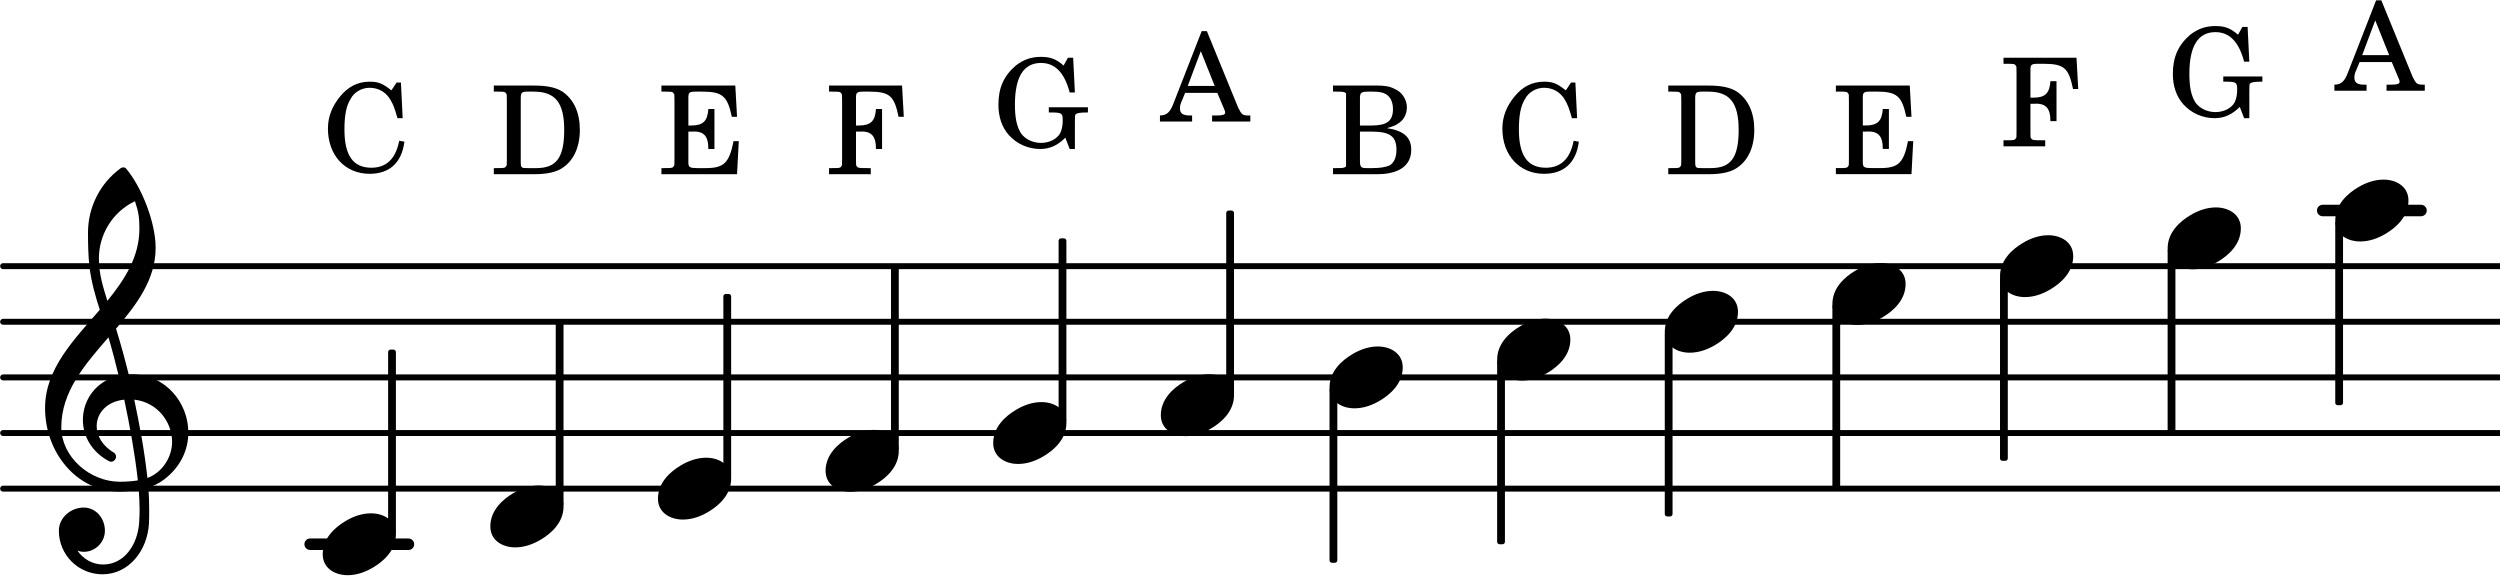
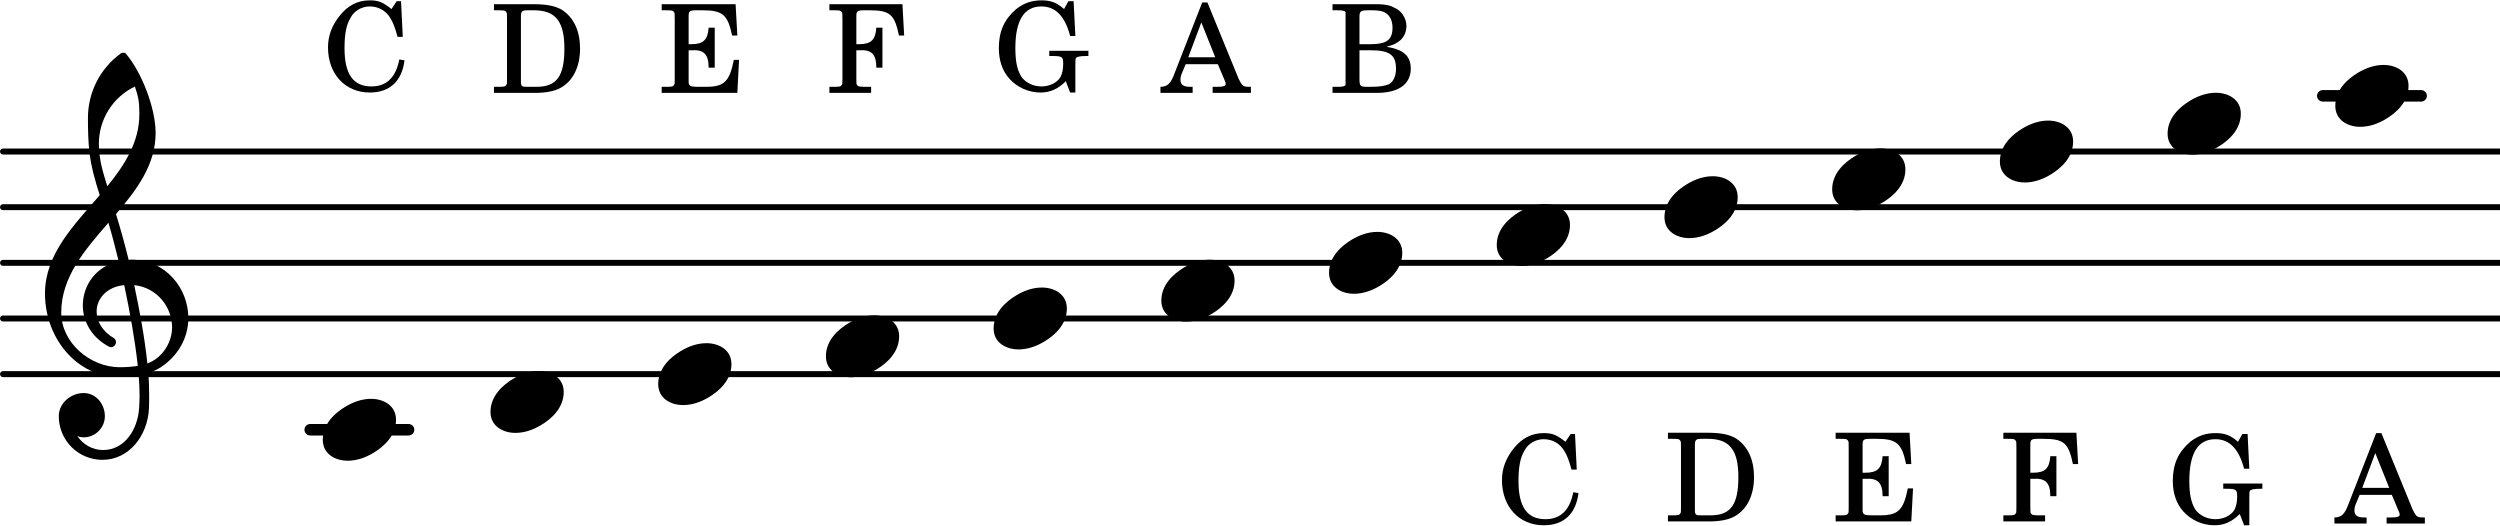
- <svg xmlns="http://www.w3.org/2000/svg" version="1.2" width="71.08mm" height="16.35mm" viewBox="9.484 -0 44.944 10.339">
-   <rect transform="translate(0, 9.7853)" x="14.955" y="-0.104" width="1.974" height="0.207" ry="0.104" fill="currentColor" />
-   <rect transform="translate(0, 3.7853)" x="51.139" y="-0.104" width="1.974" height="0.207" ry="0.104" fill="currentColor" />
-   <line transform="translate(9.4843, 8.7853)" stroke-linejoin="round" stroke-linecap="round" stroke-width="0.107" stroke="currentColor" x1="0.054" y1="-0" x2="44.944" y2="-0" />
-   <line transform="translate(9.4843, 7.7853)" stroke-linejoin="round" stroke-linecap="round" stroke-width="0.107" stroke="currentColor" x1="0.054" y1="-0" x2="44.944" y2="-0" />
-   <line transform="translate(9.4843, 6.7853)" stroke-linejoin="round" stroke-linecap="round" stroke-width="0.107" stroke="currentColor" x1="0.054" y1="-0" x2="44.944" y2="-0" />
-   <line transform="translate(9.4843, 5.7853)" stroke-linejoin="round" stroke-linecap="round" stroke-width="0.107" stroke="currentColor" x1="0.054" y1="-0" x2="44.944" y2="-0" />
-   <line transform="translate(9.4843, 4.7853)" stroke-linejoin="round" stroke-linecap="round" stroke-width="0.107" stroke="currentColor" x1="0.054" y1="-0" x2="44.944" y2="-0" />
-   <rect transform="translate(25.5712, 6.7853)" x="-0.07" y="-2" width="0.14" height="3.319" ry="0.044" fill="currentColor" />
-   <text transform="translate(24.3253, 3.1317)" font-family="Century Schoolbook L" font-size="2.2" text-anchor="start" fill="currentColor">
+ <svg xmlns="http://www.w3.org/2000/svg" version="1.2" width="100%" height="100%" viewBox="9.484 -0 44.924 9.446" preserveAspectRatio="xMinYMin meet">
+   <rect transform="translate(0, 7.7229)" x="14.955" y="-0.104" width="1.974" height="0.207" ry="0.104" fill="currentColor" />
+   <rect transform="translate(0, 1.7229)" x="51.12" y="-0.104" width="1.974" height="0.207" ry="0.104" fill="currentColor" />
+   <line transform="translate(9.4843, 6.7229)" stroke-linejoin="round" stroke-linecap="round" stroke-width="0.107" stroke="currentColor" x1="0.054" y1="-0" x2="44.924" y2="-0" />
+   <line transform="translate(9.4843, 5.7229)" stroke-linejoin="round" stroke-linecap="round" stroke-width="0.107" stroke="currentColor" x1="0.054" y1="-0" x2="44.924" y2="-0" />
+   <line transform="translate(9.4843, 4.7229)" stroke-linejoin="round" stroke-linecap="round" stroke-width="0.107" stroke="currentColor" x1="0.054" y1="-0" x2="44.924" y2="-0" />
+   <line transform="translate(9.4843, 3.7229)" stroke-linejoin="round" stroke-linecap="round" stroke-width="0.107" stroke="currentColor" x1="0.054" y1="-0" x2="44.924" y2="-0" />
+   <line transform="translate(9.4843, 2.7229)" stroke-linejoin="round" stroke-linecap="round" stroke-width="0.107" stroke="currentColor" x1="0.054" y1="-0" x2="44.924" y2="-0" />
+   <rect transform="translate(25.5712, 4.7229)" x="-0.07" y="1.319" width="0.14" height="0" ry="0" fill="currentColor" />
+   <text transform="translate(24.3253, 1.6692)" font-family="Century Schoolbook L" font-size="2.2" text-anchor="start" fill="currentColor">
    <tspan>
F</tspan>
  </text>
-   <path transform="translate(24.3253, 8.2853) scale(0.004, -0.004)" d="M217 139c57 0 112 -31 112 -94c0 -72 -55 -121 -102 -149c-35 -21 -74 -35 -115 -35c-57 0 -112 31 -112 94c0 72 55 121 102 149c35 21 74 35 115 35z" fill="currentColor" />
-   <rect transform="translate(22.5575, 6.7853)" x="-0.07" y="-1.5" width="0.14" height="3.319" ry="0.044" fill="currentColor" />
-   <text transform="translate(21.3116, 3.1317)" font-family="Century Schoolbook L" font-size="2.2" text-anchor="start" fill="currentColor">
+   <path transform="translate(24.3253, 6.2229) scale(0.004, -0.004)" d="M217 139c57 0 112 -31 112 -94c0 -72 -55 -121 -102 -149c-35 -21 -74 -35 -115 -35c-57 0 -112 31 -112 94c0 72 55 121 102 149c35 21 74 35 115 35z" fill="currentColor" />
+   <rect transform="translate(22.5575, 4.7229)" x="-0.07" y="1.819" width="0.14" height="0" ry="0" fill="currentColor" />
+   <text transform="translate(21.3116, 1.6692)" font-family="Century Schoolbook L" font-size="2.2" text-anchor="start" fill="currentColor">
    <tspan>
E</tspan>
  </text>
-   <path transform="translate(21.3116, 8.7853) scale(0.004, -0.004)" d="M217 139c57 0 112 -31 112 -94c0 -72 -55 -121 -102 -149c-35 -21 -74 -35 -115 -35c-57 0 -112 31 -112 94c0 72 55 121 102 149c35 21 74 35 115 35z" fill="currentColor" />
-   <rect transform="translate(19.5438, 6.7853)" x="-0.07" y="-1" width="0.14" height="3.319" ry="0.044" fill="currentColor" />
-   <text transform="translate(18.2979, 3.1317)" font-family="Century Schoolbook L" font-size="2.2" text-anchor="start" fill="currentColor">
+   <path transform="translate(21.3116, 6.7229) scale(0.004, -0.004)" d="M217 139c57 0 112 -31 112 -94c0 -72 -55 -121 -102 -149c-35 -21 -74 -35 -115 -35c-57 0 -112 31 -112 94c0 72 55 121 102 149c35 21 74 35 115 35z" fill="currentColor" />
+   <rect transform="translate(19.5438, 4.7229)" x="-0.07" y="2.319" width="0.14" height="0" ry="0" fill="currentColor" />
+   <text transform="translate(18.2979, 1.6692)" font-family="Century Schoolbook L" font-size="2.2" text-anchor="start" fill="currentColor">
    <tspan>
D</tspan>
  </text>
-   <path transform="translate(18.2979, 9.2853) scale(0.004, -0.004)" d="M217 139c57 0 112 -31 112 -94c0 -72 -55 -121 -102 -149c-35 -21 -74 -35 -115 -35c-57 0 -112 31 -112 94c0 72 55 121 102 149c35 21 74 35 115 35z" fill="currentColor" />
-   <rect transform="translate(51.5379, 6.7853)" x="-0.07" y="-2.819" width="0.14" height="3.319" ry="0.044" fill="currentColor" />
-   <text transform="translate(51.4681, 1.6313)" font-family="Century Schoolbook L" font-size="2.2" text-anchor="start" fill="currentColor">
+   <path transform="translate(18.2979, 7.2229) scale(0.004, -0.004)" d="M217 139c57 0 112 -31 112 -94c0 -72 -55 -121 -102 -149c-35 -21 -74 -35 -115 -35c-57 0 -112 31 -112 94c0 72 55 121 102 149c35 21 74 35 115 35z" fill="currentColor" />
+   <rect transform="translate(51.5182, 4.7229)" x="-0.07" y="-2.819" width="0.14" height="0" ry="0" fill="currentColor" />
+   <text transform="translate(51.4484, 9.4078)" font-family="Century Schoolbook L" font-size="2.2" text-anchor="start" fill="currentColor">
    <tspan>
A</tspan>
  </text>
-   <path transform="translate(51.4681, 3.7853) scale(0.004, -0.004)" d="M217 139c57 0 112 -31 112 -94c0 -72 -55 -121 -102 -149c-35 -21 -74 -35 -115 -35c-57 0 -112 31 -112 94c0 72 55 121 102 149c35 21 74 35 115 35z" fill="currentColor" />
-   <rect transform="translate(36.4694, 6.7853)" x="-0.07" y="-0.319" width="0.14" height="3.319" ry="0.044" fill="currentColor" />
-   <text transform="translate(36.3997, 3.0937)" font-family="Century Schoolbook L" font-size="2.2" text-anchor="start" fill="currentColor">
+   <path transform="translate(51.4484, 1.7229) scale(0.004, -0.004)" d="M217 139c57 0 112 -31 112 -94c0 -72 -55 -121 -102 -149c-35 -21 -74 -35 -115 -35c-57 0 -112 31 -112 94c0 72 55 121 102 149c35 21 74 35 115 35z" fill="currentColor" />
+   <rect transform="translate(36.4498, 4.7229)" x="-0.07" y="-0.319" width="0.14" height="0" ry="0" fill="currentColor" />
+   <text transform="translate(36.38, 9.4078)" font-family="Century Schoolbook L" font-size="2.2" text-anchor="start" fill="currentColor">
    <tspan>
C</tspan>
  </text>
-   <path transform="translate(36.3997, 6.2853) scale(0.004, -0.004)" d="M217 139c57 0 112 -31 112 -94c0 -72 -55 -121 -102 -149c-35 -21 -74 -35 -115 -35c-57 0 -112 31 -112 94c0 72 55 121 102 149c35 21 74 35 115 35z" fill="currentColor" />
-   <rect transform="translate(33.4558, 6.7853)" x="-0.07" y="0.181" width="0.14" height="3.152" ry="0.044" fill="currentColor" />
-   <text transform="translate(33.386, 3.1317)" font-family="Century Schoolbook L" font-size="2.2" text-anchor="start" fill="currentColor">
+   <path transform="translate(36.38, 4.2229) scale(0.004, -0.004)" d="M217 139c57 0 112 -31 112 -94c0 -72 -55 -121 -102 -149c-35 -21 -74 -35 -115 -35c-57 0 -112 31 -112 94c0 72 55 121 102 149c35 21 74 35 115 35z" fill="currentColor" />
+   <rect transform="translate(33.4361, 4.7229)" x="-0.07" y="0.181" width="0.14" height="0" ry="0" fill="currentColor" />
+   <text transform="translate(33.3663, 1.6692)" font-family="Century Schoolbook L" font-size="2.2" text-anchor="start" fill="currentColor">
    <tspan>
B</tspan>
  </text>
-   <path transform="translate(33.386, 6.7853) scale(0.004, -0.004)" d="M217 139c57 0 112 -31 112 -94c0 -72 -55 -121 -102 -149c-35 -21 -74 -35 -115 -35c-57 0 -112 31 -112 94c0 72 55 121 102 149c35 21 74 35 115 35z" fill="currentColor" />
-   <rect transform="translate(31.5985, 6.7853)" x="-0.07" y="-3" width="0.14" height="3.319" ry="0.044" fill="currentColor" />
-   <text transform="translate(30.3527, 2.1853)" font-family="Century Schoolbook L" font-size="2.2" text-anchor="start" fill="currentColor">
+   <path transform="translate(33.3663, 4.7229) scale(0.004, -0.004)" d="M217 139c57 0 112 -31 112 -94c0 -72 -55 -121 -102 -149c-35 -21 -74 -35 -115 -35c-57 0 -112 31 -112 94c0 72 55 121 102 149c35 21 74 35 115 35z" fill="currentColor" />
+   <rect transform="translate(31.5985, 4.7229)" x="-0.07" y="0.319" width="0.14" height="0" ry="0" fill="currentColor" />
+   <text transform="translate(30.3527, 1.6692)" font-family="Century Schoolbook L" font-size="2.2" text-anchor="start" fill="currentColor">
    <tspan>
A</tspan>
  </text>
-   <path transform="translate(30.3527, 7.2853) scale(0.004, -0.004)" d="M217 139c57 0 112 -31 112 -94c0 -72 -55 -121 -102 -149c-35 -21 -74 -35 -115 -35c-57 0 -112 31 -112 94c0 72 55 121 102 149c35 21 74 35 115 35z" fill="currentColor" />
-   <rect transform="translate(28.5849, 6.7853)" x="-0.07" y="-2.5" width="0.14" height="3.319" ry="0.044" fill="currentColor" />
-   <text transform="translate(27.339, 2.6474)" font-family="Century Schoolbook L" font-size="2.2" text-anchor="start" fill="currentColor">
+   <path transform="translate(30.3527, 5.2229) scale(0.004, -0.004)" d="M217 139c57 0 112 -31 112 -94c0 -72 -55 -121 -102 -149c-35 -21 -74 -35 -115 -35c-57 0 -112 31 -112 94c0 72 55 121 102 149c35 21 74 35 115 35z" fill="currentColor" />
+   <rect transform="translate(28.5849, 4.7229)" x="-0.07" y="0.819" width="0.14" height="0" ry="0" fill="currentColor" />
+   <text transform="translate(27.339, 1.6313)" font-family="Century Schoolbook L" font-size="2.2" text-anchor="start" fill="currentColor">
    <tspan>
G</tspan>
  </text>
-   <path transform="translate(27.339, 7.7853) scale(0.004, -0.004)" d="M217 139c57 0 112 -31 112 -94c0 -72 -55 -121 -102 -149c-35 -21 -74 -35 -115 -35c-57 0 -112 31 -112 94c0 72 55 121 102 149c35 21 74 35 115 35z" fill="currentColor" />
-   <rect transform="translate(39.4831, 6.7853)" x="-0.07" y="-0.819" width="0.14" height="3.319" ry="0.044" fill="currentColor" />
-   <text transform="translate(39.4134, 3.1317)" font-family="Century Schoolbook L" font-size="2.2" text-anchor="start" fill="currentColor">
+   <path transform="translate(27.339, 5.7229) scale(0.004, -0.004)" d="M217 139c57 0 112 -31 112 -94c0 -72 -55 -121 -102 -149c-35 -21 -74 -35 -115 -35c-57 0 -112 31 -112 94c0 72 55 121 102 149c35 21 74 35 115 35z" fill="currentColor" />
+   <rect transform="translate(39.4634, 4.7229)" x="-0.07" y="-0.819" width="0.14" height="0" ry="0" fill="currentColor" />
+   <text transform="translate(39.3937, 9.3699)" font-family="Century Schoolbook L" font-size="2.2" text-anchor="start" fill="currentColor">
    <tspan>
D</tspan>
  </text>
-   <path transform="translate(39.4134, 5.7853) scale(0.004, -0.004)" d="M217 139c57 0 112 -31 112 -94c0 -72 -55 -121 -102 -149c-35 -21 -74 -35 -115 -35c-57 0 -112 31 -112 94c0 72 55 121 102 149c35 21 74 35 115 35z" fill="currentColor" />
-   <rect transform="translate(16.5301, 6.7853)" x="-0.07" y="-0.5" width="0.14" height="3.319" ry="0.044" fill="currentColor" />
-   <path transform="translate(10.2843, 7.7853) scale(0.004, -0.004)" d="M378 263c4 0 7 1 11 1c156 0 257 -129 257 -262c0 -76 -34 -154 -108 -210c-22 -17 -46 -29 -72 -37c3 -34 4 -68 4 -102c0 -20 0 -40 -1 -60c-7 -121 -90 -228 -209 -228c-108 0 -196 87 -196 196c0 58 53 104 112 104c54 0 95 -48 95 -104c0 -52 -43 -95 -95 -95 c-10 0 -20 2 -29 6c26 -38 68 -63 116 -63c96 0 156 91 162 190c1 19 2 37 2 56c0 30 -2 60 -4 90c-29 -5 -58 -8 -88 -8c-188 0 -333 173 -333 375c0 177 130 307 246 442c-20 62 -38 125 -46 190c-6 52 -7 104 -7 157c0 115 55 223 148 290c3 2 7 3 11 3s8 -1 11 -4 c71 -83 134 -244 134 -357c0 -143 -85 -255 -178 -364c21 -68 40 -137 57 -206zM462 -202c67 24 111 94 111 162c0 89 -65 178 -170 190c24 -115 46 -230 59 -352zM75 26c0 -134 129 -245 263 -245c28 0 55 2 81 6c-14 126 -36 244 -61 363c-79 -8 -124 -61 -124 -119 c0 -43 25 -89 80 -121c5 -5 7 -11 7 -16c0 -12 -10 -23 -22 -23c-3 0 -6 1 -9 2c-81 43 -118 116 -118 186c0 89 58 175 161 198c-14 58 -29 116 -46 173c-106 -122 -212 -244 -212 -404zM406 1042c-99 -47 -162 -148 -162 -257c0 -73 20 -132 38 -191 c79 97 144 199 144 324c0 53 -4 76 -20 124z" fill="currentColor" />
-   <text transform="translate(15.2843, 3.0937)" font-family="Century Schoolbook L" font-size="2.2" text-anchor="start" fill="currentColor">
+   <path transform="translate(39.3937, 3.7229) scale(0.004, -0.004)" d="M217 139c57 0 112 -31 112 -94c0 -72 -55 -121 -102 -149c-35 -21 -74 -35 -115 -35c-57 0 -112 31 -112 94c0 72 55 121 102 149c35 21 74 35 115 35z" fill="currentColor" />
+   <rect transform="translate(16.5301, 4.7229)" x="-0.07" y="2.819" width="0.14" height="0" ry="0" fill="currentColor" />
+   <path transform="translate(10.2843, 5.7229) scale(0.004, -0.004)" d="M378 263c4 0 7 1 11 1c156 0 257 -129 257 -262c0 -76 -34 -154 -108 -210c-22 -17 -46 -29 -72 -37c3 -34 4 -68 4 -102c0 -20 0 -40 -1 -60c-7 -121 -90 -228 -209 -228c-108 0 -196 87 -196 196c0 58 53 104 112 104c54 0 95 -48 95 -104c0 -52 -43 -95 -95 -95 c-10 0 -20 2 -29 6c26 -38 68 -63 116 -63c96 0 156 91 162 190c1 19 2 37 2 56c0 30 -2 60 -4 90c-29 -5 -58 -8 -88 -8c-188 0 -333 173 -333 375c0 177 130 307 246 442c-20 62 -38 125 -46 190c-6 52 -7 104 -7 157c0 115 55 223 148 290c3 2 7 3 11 3s8 -1 11 -4 c71 -83 134 -244 134 -357c0 -143 -85 -255 -178 -364c21 -68 40 -137 57 -206zM462 -202c67 24 111 94 111 162c0 89 -65 178 -170 190c24 -115 46 -230 59 -352zM75 26c0 -134 129 -245 263 -245c28 0 55 2 81 6c-14 126 -36 244 -61 363c-79 -8 -124 -61 -124 -119 c0 -43 25 -89 80 -121c5 -5 7 -11 7 -16c0 -12 -10 -23 -22 -23c-3 0 -6 1 -9 2c-81 43 -118 116 -118 186c0 89 58 175 161 198c-14 58 -29 116 -46 173c-106 -122 -212 -244 -212 -404zM406 1042c-99 -47 -162 -148 -162 -257c0 -73 20 -132 38 -191 c79 97 144 199 144 324c0 53 -4 76 -20 124z" fill="currentColor" />
+   <text transform="translate(15.2843, 1.6313)" font-family="Century Schoolbook L" font-size="2.2" text-anchor="start" fill="currentColor">
    <tspan>
C</tspan>
  </text>
-   <path transform="translate(15.2843, 9.7853) scale(0.004, -0.004)" d="M217 139c57 0 112 -31 112 -94c0 -72 -55 -121 -102 -149c-35 -21 -74 -35 -115 -35c-57 0 -112 31 -112 94c0 72 55 121 102 149c35 21 74 35 115 35z" fill="currentColor" />
-   <rect transform="translate(48.5242, 6.7853)" x="-0.07" y="-2.319" width="0.14" height="3.319" ry="0.044" fill="currentColor" />
-   <text transform="translate(48.4544, 2.0934)" font-family="Century Schoolbook L" font-size="2.2" text-anchor="start" fill="currentColor">
+   <path transform="translate(15.2843, 7.7229) scale(0.004, -0.004)" d="M217 139c57 0 112 -31 112 -94c0 -72 -55 -121 -102 -149c-35 -21 -74 -35 -115 -35c-57 0 -112 31 -112 94c0 72 55 121 102 149c35 21 74 35 115 35z" fill="currentColor" />
+   <rect transform="translate(48.5045, 4.7229)" x="-0.07" y="-2.319" width="0.14" height="0" ry="0" fill="currentColor" />
+   <text transform="translate(48.4347, 9.4078)" font-family="Century Schoolbook L" font-size="2.2" text-anchor="start" fill="currentColor">
    <tspan>
G</tspan>
  </text>
-   <path transform="translate(48.4544, 4.2853) scale(0.004, -0.004)" d="M217 139c57 0 112 -31 112 -94c0 -72 -55 -121 -102 -149c-35 -21 -74 -35 -115 -35c-57 0 -112 31 -112 94c0 72 55 121 102 149c35 21 74 35 115 35z" fill="currentColor" />
-   <rect transform="translate(45.5105, 6.7853)" x="-0.07" y="-1.819" width="0.14" height="3.319" ry="0.044" fill="currentColor" />
-   <text transform="translate(45.4407, 2.6313)" font-family="Century Schoolbook L" font-size="2.2" text-anchor="start" fill="currentColor">
+   <path transform="translate(48.4347, 2.2229) scale(0.004, -0.004)" d="M217 139c57 0 112 -31 112 -94c0 -72 -55 -121 -102 -149c-35 -21 -74 -35 -115 -35c-57 0 -112 31 -112 94c0 72 55 121 102 149c35 21 74 35 115 35z" fill="currentColor" />
+   <rect transform="translate(45.4908, 4.7229)" x="-0.07" y="-1.819" width="0.14" height="0" ry="0" fill="currentColor" />
+   <text transform="translate(45.4211, 9.3699)" font-family="Century Schoolbook L" font-size="2.2" text-anchor="start" fill="currentColor">
    <tspan>
F</tspan>
  </text>
-   <path transform="translate(45.4407, 4.7853) scale(0.004, -0.004)" d="M217 139c57 0 112 -31 112 -94c0 -72 -55 -121 -102 -149c-35 -21 -74 -35 -115 -35c-57 0 -112 31 -112 94c0 72 55 121 102 149c35 21 74 35 115 35z" fill="currentColor" />
-   <rect transform="translate(42.4968, 6.7853)" x="-0.07" y="-1.319" width="0.14" height="3.319" ry="0.044" fill="currentColor" />
-   <text transform="translate(42.4271, 3.1313)" font-family="Century Schoolbook L" font-size="2.2" text-anchor="start" fill="currentColor">
+   <path transform="translate(45.4211, 2.7229) scale(0.004, -0.004)" d="M217 139c57 0 112 -31 112 -94c0 -72 -55 -121 -102 -149c-35 -21 -74 -35 -115 -35c-57 0 -112 31 -112 94c0 72 55 121 102 149c35 21 74 35 115 35z" fill="currentColor" />
+   <rect transform="translate(42.4771, 4.7229)" x="-0.07" y="-1.319" width="0.14" height="0" ry="0" fill="currentColor" />
+   <text transform="translate(42.4074, 9.3699)" font-family="Century Schoolbook L" font-size="2.2" text-anchor="start" fill="currentColor">
    <tspan>
E</tspan>
  </text>
-   <path transform="translate(42.4271, 5.2853) scale(0.004, -0.004)" d="M217 139c57 0 112 -31 112 -94c0 -72 -55 -121 -102 -149c-35 -21 -74 -35 -115 -35c-57 0 -112 31 -112 94c0 72 55 121 102 149c35 21 74 35 115 35z" fill="currentColor" />
+   <path transform="translate(42.4074, 3.2229) scale(0.004, -0.004)" d="M217 139c57 0 112 -31 112 -94c0 -72 -55 -121 -102 -149c-35 -21 -74 -35 -115 -35c-57 0 -112 31 -112 94c0 72 55 121 102 149c35 21 74 35 115 35z" fill="currentColor" />
</svg>
